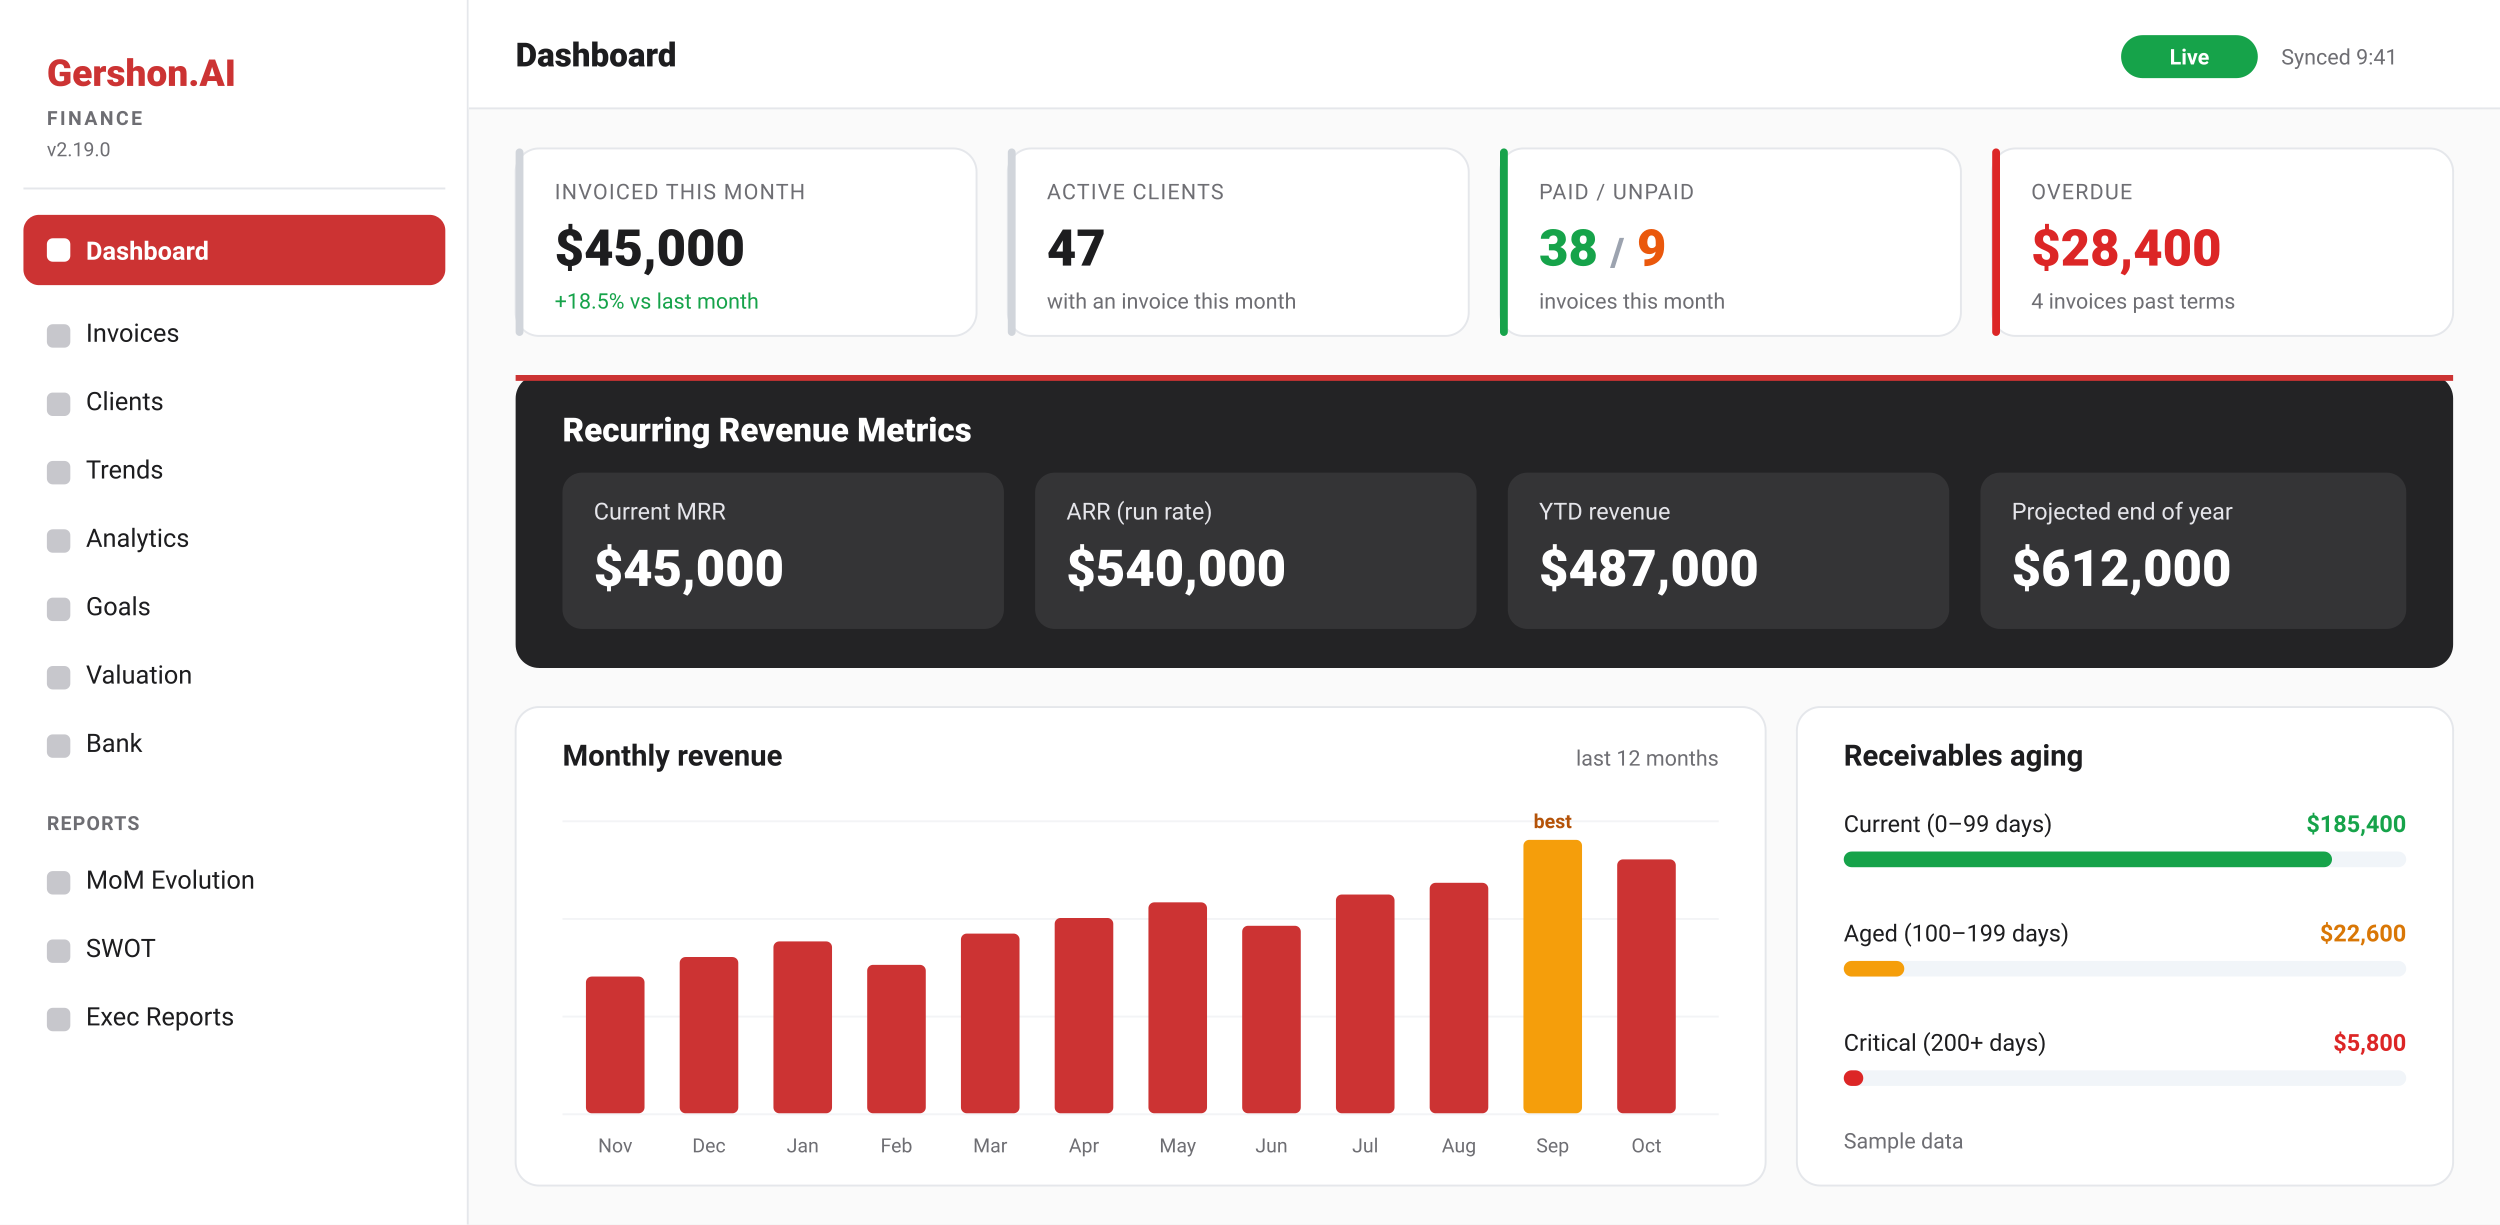
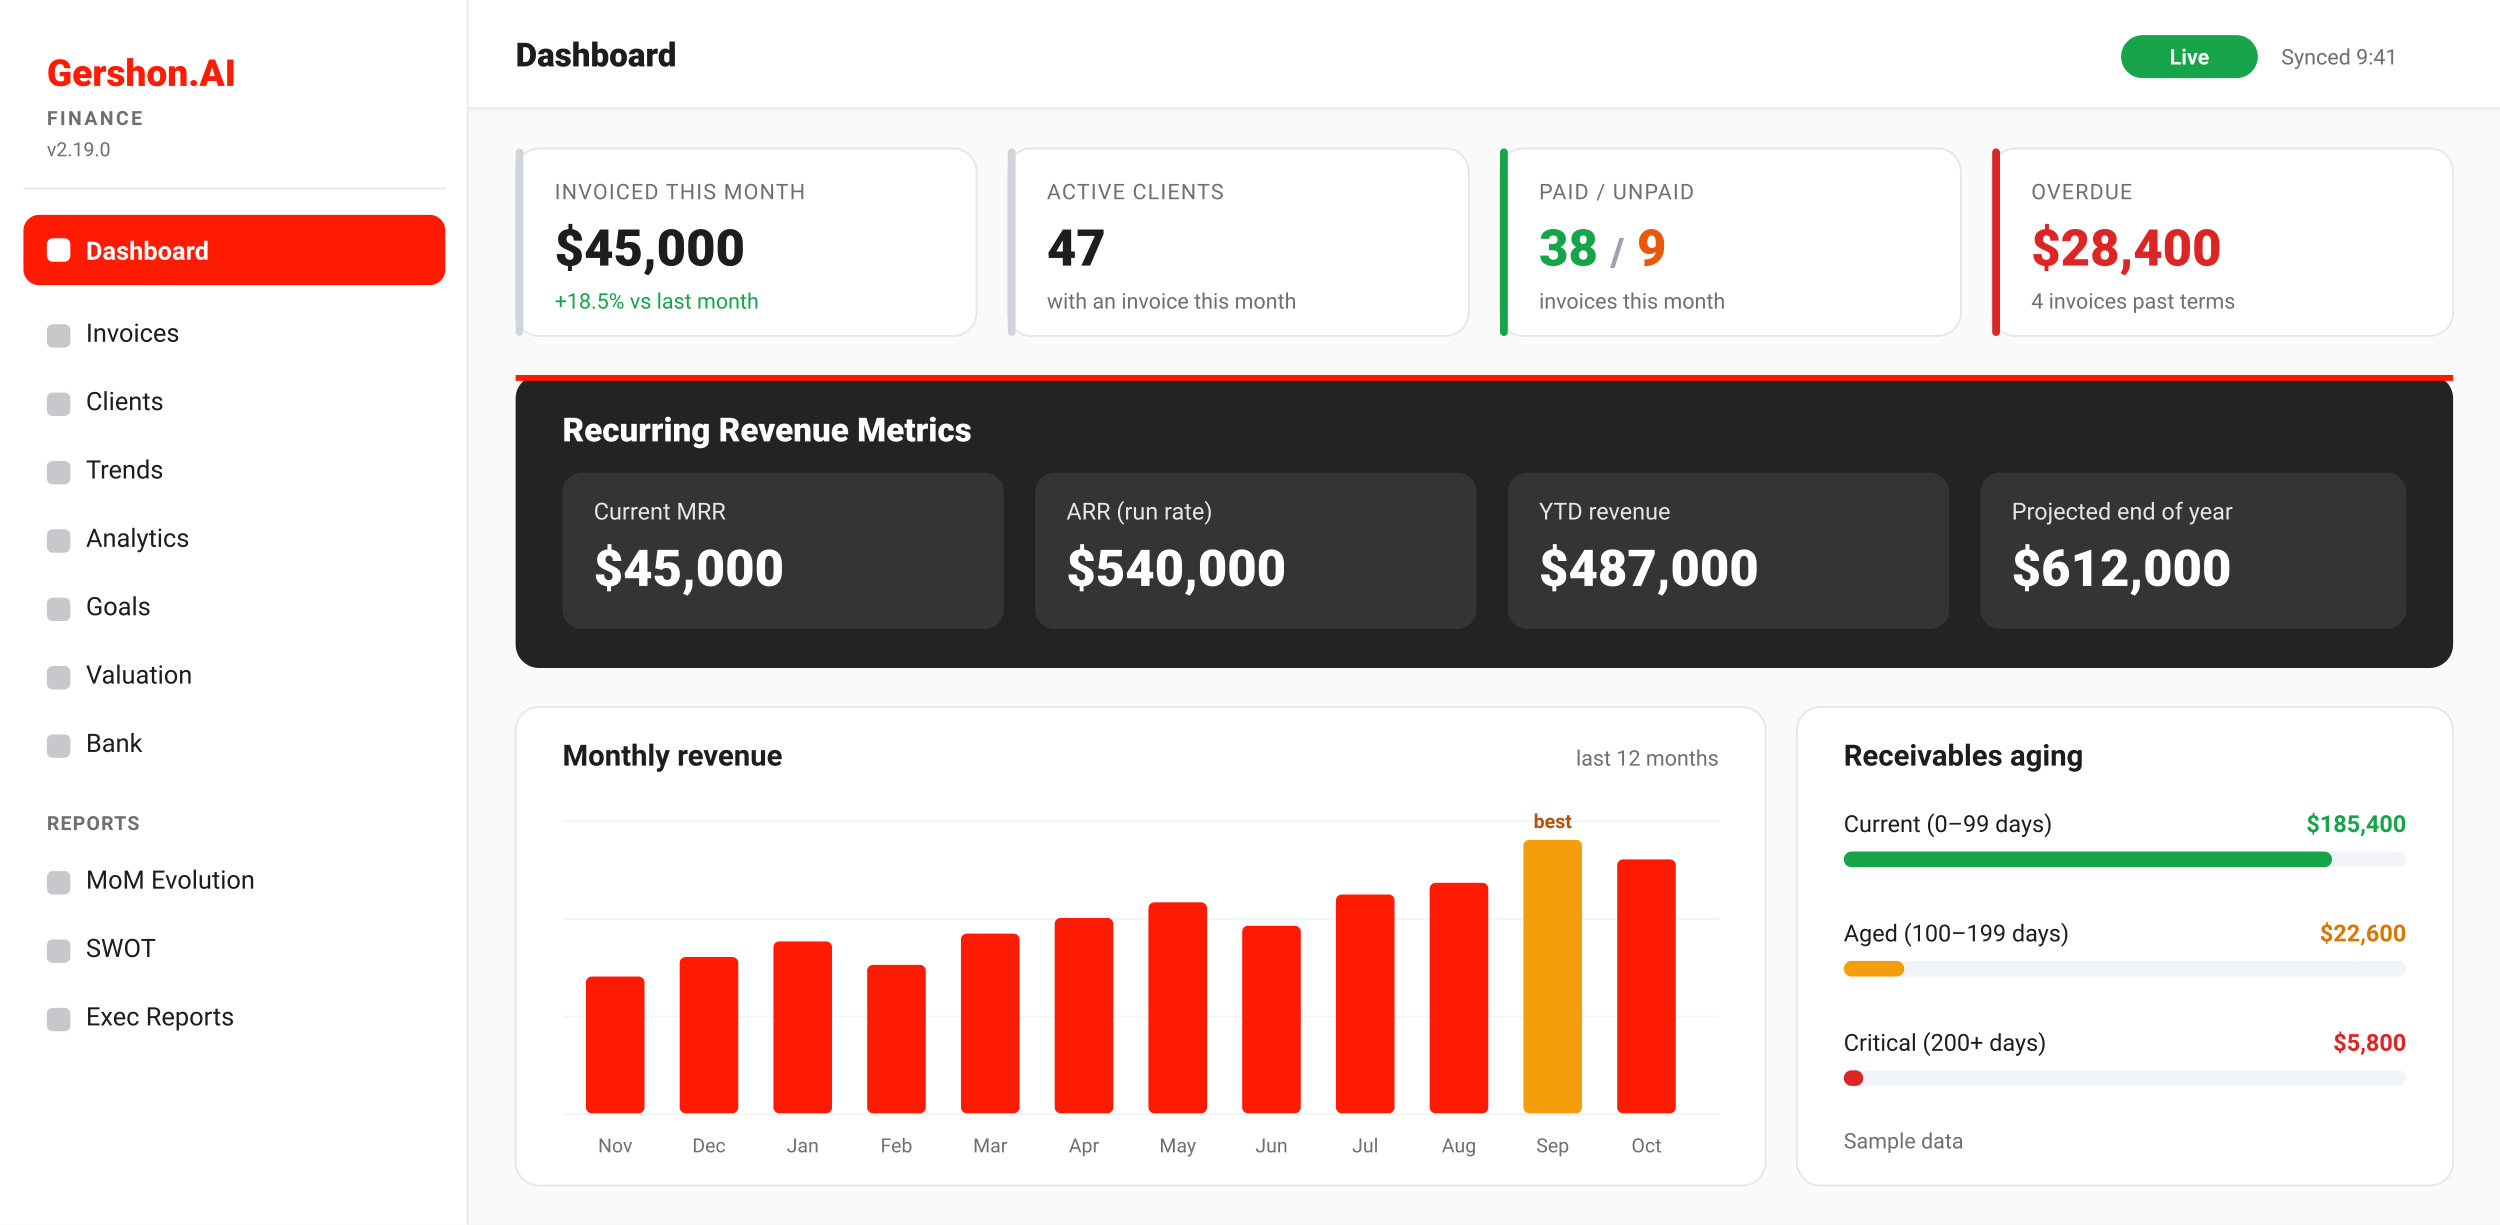
<svg xmlns="http://www.w3.org/2000/svg" width="1280" height="627" viewBox="0 0 1280 627" font-family="-apple-system,BlinkMacSystemFont,'Segoe UI',Roboto,Helvetica,Arial,sans-serif">
  <rect width="1280" height="627" fill="#fafafa" />
  <rect width="240" height="627" fill="#ffffff" />
  <rect x="239" width="1" height="627" fill="#e5e7eb" />
-   <text x="24" y="44" font-size="19" font-weight="800" fill="#CC3333">Gershon.AI</text>
+   <text x="24" y="44" font-size="19" font-weight="800" fill="#FE1B04">Gershon.AI</text>
  <text x="24" y="64" font-size="10" font-weight="600" letter-spacing="1.2" fill="#6e6e73">FINANCE</text>
  <text x="24" y="80" font-size="10" fill="#6e6e73">v2.19.0</text>
  <rect x="12" y="96" width="216" height="1" fill="#e5e7eb" />
-   <rect x="12" y="110" width="216" height="36" rx="8" fill="#CC3333" />
+   <rect x="12" y="110" width="216" height="36" rx="8" fill="#FE1B04" />
  <text x="44" y="133" font-size="13" font-weight="600" fill="#ffffff">Dashboard</text>
  <g font-size="13" fill="#1d1d1f">
    <text x="44" y="175">Invoices</text>
    <text x="44" y="210">Clients</text>
    <text x="44" y="245">Trends</text>
    <text x="44" y="280">Analytics</text>
    <text x="44" y="315">Goals</text>
    <text x="44" y="350">Valuation</text>
    <text x="44" y="385">Bank</text>
  </g>
  <text x="24" y="425" font-size="10" font-weight="700" letter-spacing="0.6" fill="#6e6e73">REPORTS</text>
  <g font-size="13" fill="#1d1d1f">
    <text x="44" y="455">MoM Evolution</text>
    <text x="44" y="490">SWOT</text>
    <text x="44" y="525">Exec Reports</text>
  </g>
  <g fill="#c7c7cc">
    <rect x="24" y="166" width="12" height="12" rx="3" />
    <rect x="24" y="201" width="12" height="12" rx="3" />
    <rect x="24" y="236" width="12" height="12" rx="3" />
    <rect x="24" y="271" width="12" height="12" rx="3" />
    <rect x="24" y="306" width="12" height="12" rx="3" />
    <rect x="24" y="341" width="12" height="12" rx="3" />
    <rect x="24" y="376" width="12" height="12" rx="3" />
    <rect x="24" y="446" width="12" height="12" rx="3" />
    <rect x="24" y="481" width="12" height="12" rx="3" />
    <rect x="24" y="516" width="12" height="12" rx="3" />
  </g>
  <rect x="24" y="122" width="12" height="12" rx="3" fill="#ffffff" />
  <rect x="240" width="1040" height="56" fill="#ffffff" />
  <rect x="240" y="55" width="1040" height="1" fill="#e5e7eb" />
  <text x="264" y="34" font-size="17" font-weight="800" fill="#1d1d1f">Dashboard</text>
  <rect x="1086" y="18" width="70" height="22" rx="11" fill="#16a34a" />
  <text x="1121" y="33" font-size="11" font-weight="700" fill="#ffffff" text-anchor="middle">Live</text>
  <text x="1168" y="33" font-size="11" fill="#6e6e73">Synced 9:41</text>
  <g>
    <rect x="264" y="76" width="236" height="96" rx="12" fill="#ffffff" stroke="#e5e7eb" />
    <rect x="264" y="76" width="4" height="96" rx="2" fill="#d1d5db" />
    <text x="284" y="102" font-size="11" letter-spacing="0.6" fill="#6e6e73">INVOICED THIS MONTH</text>
    <text x="284" y="136" font-size="26" font-weight="800" fill="#1d1d1f">$45,000</text>
    <text x="284" y="158" font-size="11" fill="#16a34a">+18.5% vs last month</text>
    <rect x="516" y="76" width="236" height="96" rx="12" fill="#ffffff" stroke="#e5e7eb" />
    <rect x="516" y="76" width="4" height="96" rx="2" fill="#d1d5db" />
    <text x="536" y="102" font-size="11" letter-spacing="0.6" fill="#6e6e73">ACTIVE CLIENTS</text>
    <text x="536" y="136" font-size="26" font-weight="800" fill="#1d1d1f">47</text>
    <text x="536" y="158" font-size="11" fill="#6e6e73">with an invoice this month</text>
    <rect x="768" y="76" width="236" height="96" rx="12" fill="#ffffff" stroke="#e5e7eb" />
    <rect x="768" y="76" width="4" height="96" rx="2" fill="#16a34a" />
    <text x="788" y="102" font-size="11" letter-spacing="0.6" fill="#6e6e73">PAID / UNPAID</text>
    <text x="788" y="136" font-size="26" font-weight="800" fill="#16a34a">38 <tspan fill="#9ca3af" font-size="20">/</tspan>
      <tspan fill="#ea580c">9</tspan>
    </text>
    <text x="788" y="158" font-size="11" fill="#6e6e73">invoices this month</text>
    <rect x="1020" y="76" width="236" height="96" rx="12" fill="#ffffff" stroke="#e5e7eb" />
    <rect x="1020" y="76" width="4" height="96" rx="2" fill="#dc2626" />
    <text x="1040" y="102" font-size="11" letter-spacing="0.6" fill="#6e6e73">OVERDUE</text>
    <text x="1040" y="136" font-size="26" font-weight="800" fill="#dc2626">$28,400</text>
    <text x="1040" y="158" font-size="11" fill="#6e6e73">4 invoices past terms</text>
  </g>
  <rect x="264" y="192" width="992" height="150" rx="12" fill="#232325" />
-   <rect x="264" y="192" width="992" height="3" fill="#CC3333" />
+   <rect x="264" y="192" width="992" height="3" fill="#FE1B04" />
  <text x="288" y="226" font-size="17" font-weight="800" fill="#ffffff">Recurring Revenue Metrics</text>
  <g>
    <rect x="288" y="242" width="226" height="80" rx="10" fill="#ffffff" fill-opacity="0.08" />
    <text x="304" y="266" font-size="12" fill="#e5e5ea">Current MRR</text>
    <text x="304" y="300" font-size="26" font-weight="800" fill="#ffffff">$45,000</text>
    <rect x="530" y="242" width="226" height="80" rx="10" fill="#ffffff" fill-opacity="0.08" />
    <text x="546" y="266" font-size="12" fill="#e5e5ea">ARR (run rate)</text>
    <text x="546" y="300" font-size="26" font-weight="800" fill="#ffffff">$540,000</text>
    <rect x="772" y="242" width="226" height="80" rx="10" fill="#ffffff" fill-opacity="0.08" />
    <text x="788" y="266" font-size="12" fill="#e5e5ea">YTD revenue</text>
    <text x="788" y="300" font-size="26" font-weight="800" fill="#ffffff">$487,000</text>
    <rect x="1014" y="242" width="218" height="80" rx="10" fill="#ffffff" fill-opacity="0.08" />
    <text x="1030" y="266" font-size="12" fill="#e5e5ea">Projected end of year</text>
    <text x="1030" y="300" font-size="26" font-weight="800" fill="#ffffff">$612,000</text>
  </g>
  <rect x="264" y="362" width="640" height="245" rx="12" fill="#ffffff" stroke="#e5e7eb" />
  <text x="288" y="392" font-size="15" font-weight="700" fill="#1d1d1f">Monthly revenue</text>
  <text x="880" y="392" font-size="11" fill="#6e6e73" text-anchor="end">last 12 months</text>
  <g fill="#f3f4f6">
    <rect x="288" y="420" width="592" height="1" />
    <rect x="288" y="470" width="592" height="1" />
    <rect x="288" y="520" width="592" height="1" />
    <rect x="288" y="570" width="592" height="1" />
  </g>
-   <g fill="#CC3333">
+   <g fill="#FE1B04">
    <rect x="300" y="500" width="30" height="70" rx="3" />
    <rect x="348" y="490" width="30" height="80" rx="3" />
    <rect x="396" y="482" width="30" height="88" rx="3" />
    <rect x="444" y="494" width="30" height="76" rx="3" />
    <rect x="492" y="478" width="30" height="92" rx="3" />
    <rect x="540" y="470" width="30" height="100" rx="3" />
    <rect x="588" y="462" width="30" height="108" rx="3" />
    <rect x="636" y="474" width="30" height="96" rx="3" />
    <rect x="684" y="458" width="30" height="112" rx="3" />
    <rect x="732" y="452" width="30" height="118" rx="3" />
    <rect x="828" y="440" width="30" height="130" rx="3" />
  </g>
  <rect x="780" y="430" width="30" height="140" rx="3" fill="#f59e0b" />
  <text x="795" y="424" font-size="10" font-weight="700" fill="#b45309" text-anchor="middle">best</text>
  <g font-size="10" fill="#6e6e73" text-anchor="middle">
    <text x="315" y="590">Nov</text>
    <text x="363" y="590">Dec</text>
    <text x="411" y="590">Jan</text>
    <text x="459" y="590">Feb</text>
    <text x="507" y="590">Mar</text>
    <text x="555" y="590">Apr</text>
    <text x="603" y="590">May</text>
    <text x="651" y="590">Jun</text>
    <text x="699" y="590">Jul</text>
    <text x="747" y="590">Aug</text>
    <text x="795" y="590">Sep</text>
    <text x="843" y="590">Oct</text>
  </g>
  <rect x="920" y="362" width="336" height="245" rx="12" fill="#ffffff" stroke="#e5e7eb" />
  <text x="944" y="392" font-size="15" font-weight="700" fill="#1d1d1f">Receivables aging</text>
  <g font-size="12">
    <text x="944" y="426" fill="#1d1d1f">Current (0–99 days)</text>
    <text x="1232" y="426" fill="#16a34a" font-weight="700" text-anchor="end">$185,400</text>
    <rect x="944" y="436" width="288" height="8" rx="4" fill="#f1f5f9" />
    <rect x="944" y="436" width="250" height="8" rx="4" fill="#16a34a" />
    <text x="944" y="482" fill="#1d1d1f">Aged (100–199 days)</text>
    <text x="1232" y="482" fill="#d97706" font-weight="700" text-anchor="end">$22,600</text>
    <rect x="944" y="492" width="288" height="8" rx="4" fill="#f1f5f9" />
    <rect x="944" y="492" width="31" height="8" rx="4" fill="#f59e0b" />
    <text x="944" y="538" fill="#1d1d1f">Critical (200+ days)</text>
    <text x="1232" y="538" fill="#dc2626" font-weight="700" text-anchor="end">$5,800</text>
    <rect x="944" y="548" width="288" height="8" rx="4" fill="#f1f5f9" />
    <rect x="944" y="548" width="10" height="8" rx="4" fill="#dc2626" />
  </g>
  <text x="944" y="588" font-size="11" fill="#6e6e73">Sample data</text>
</svg>
